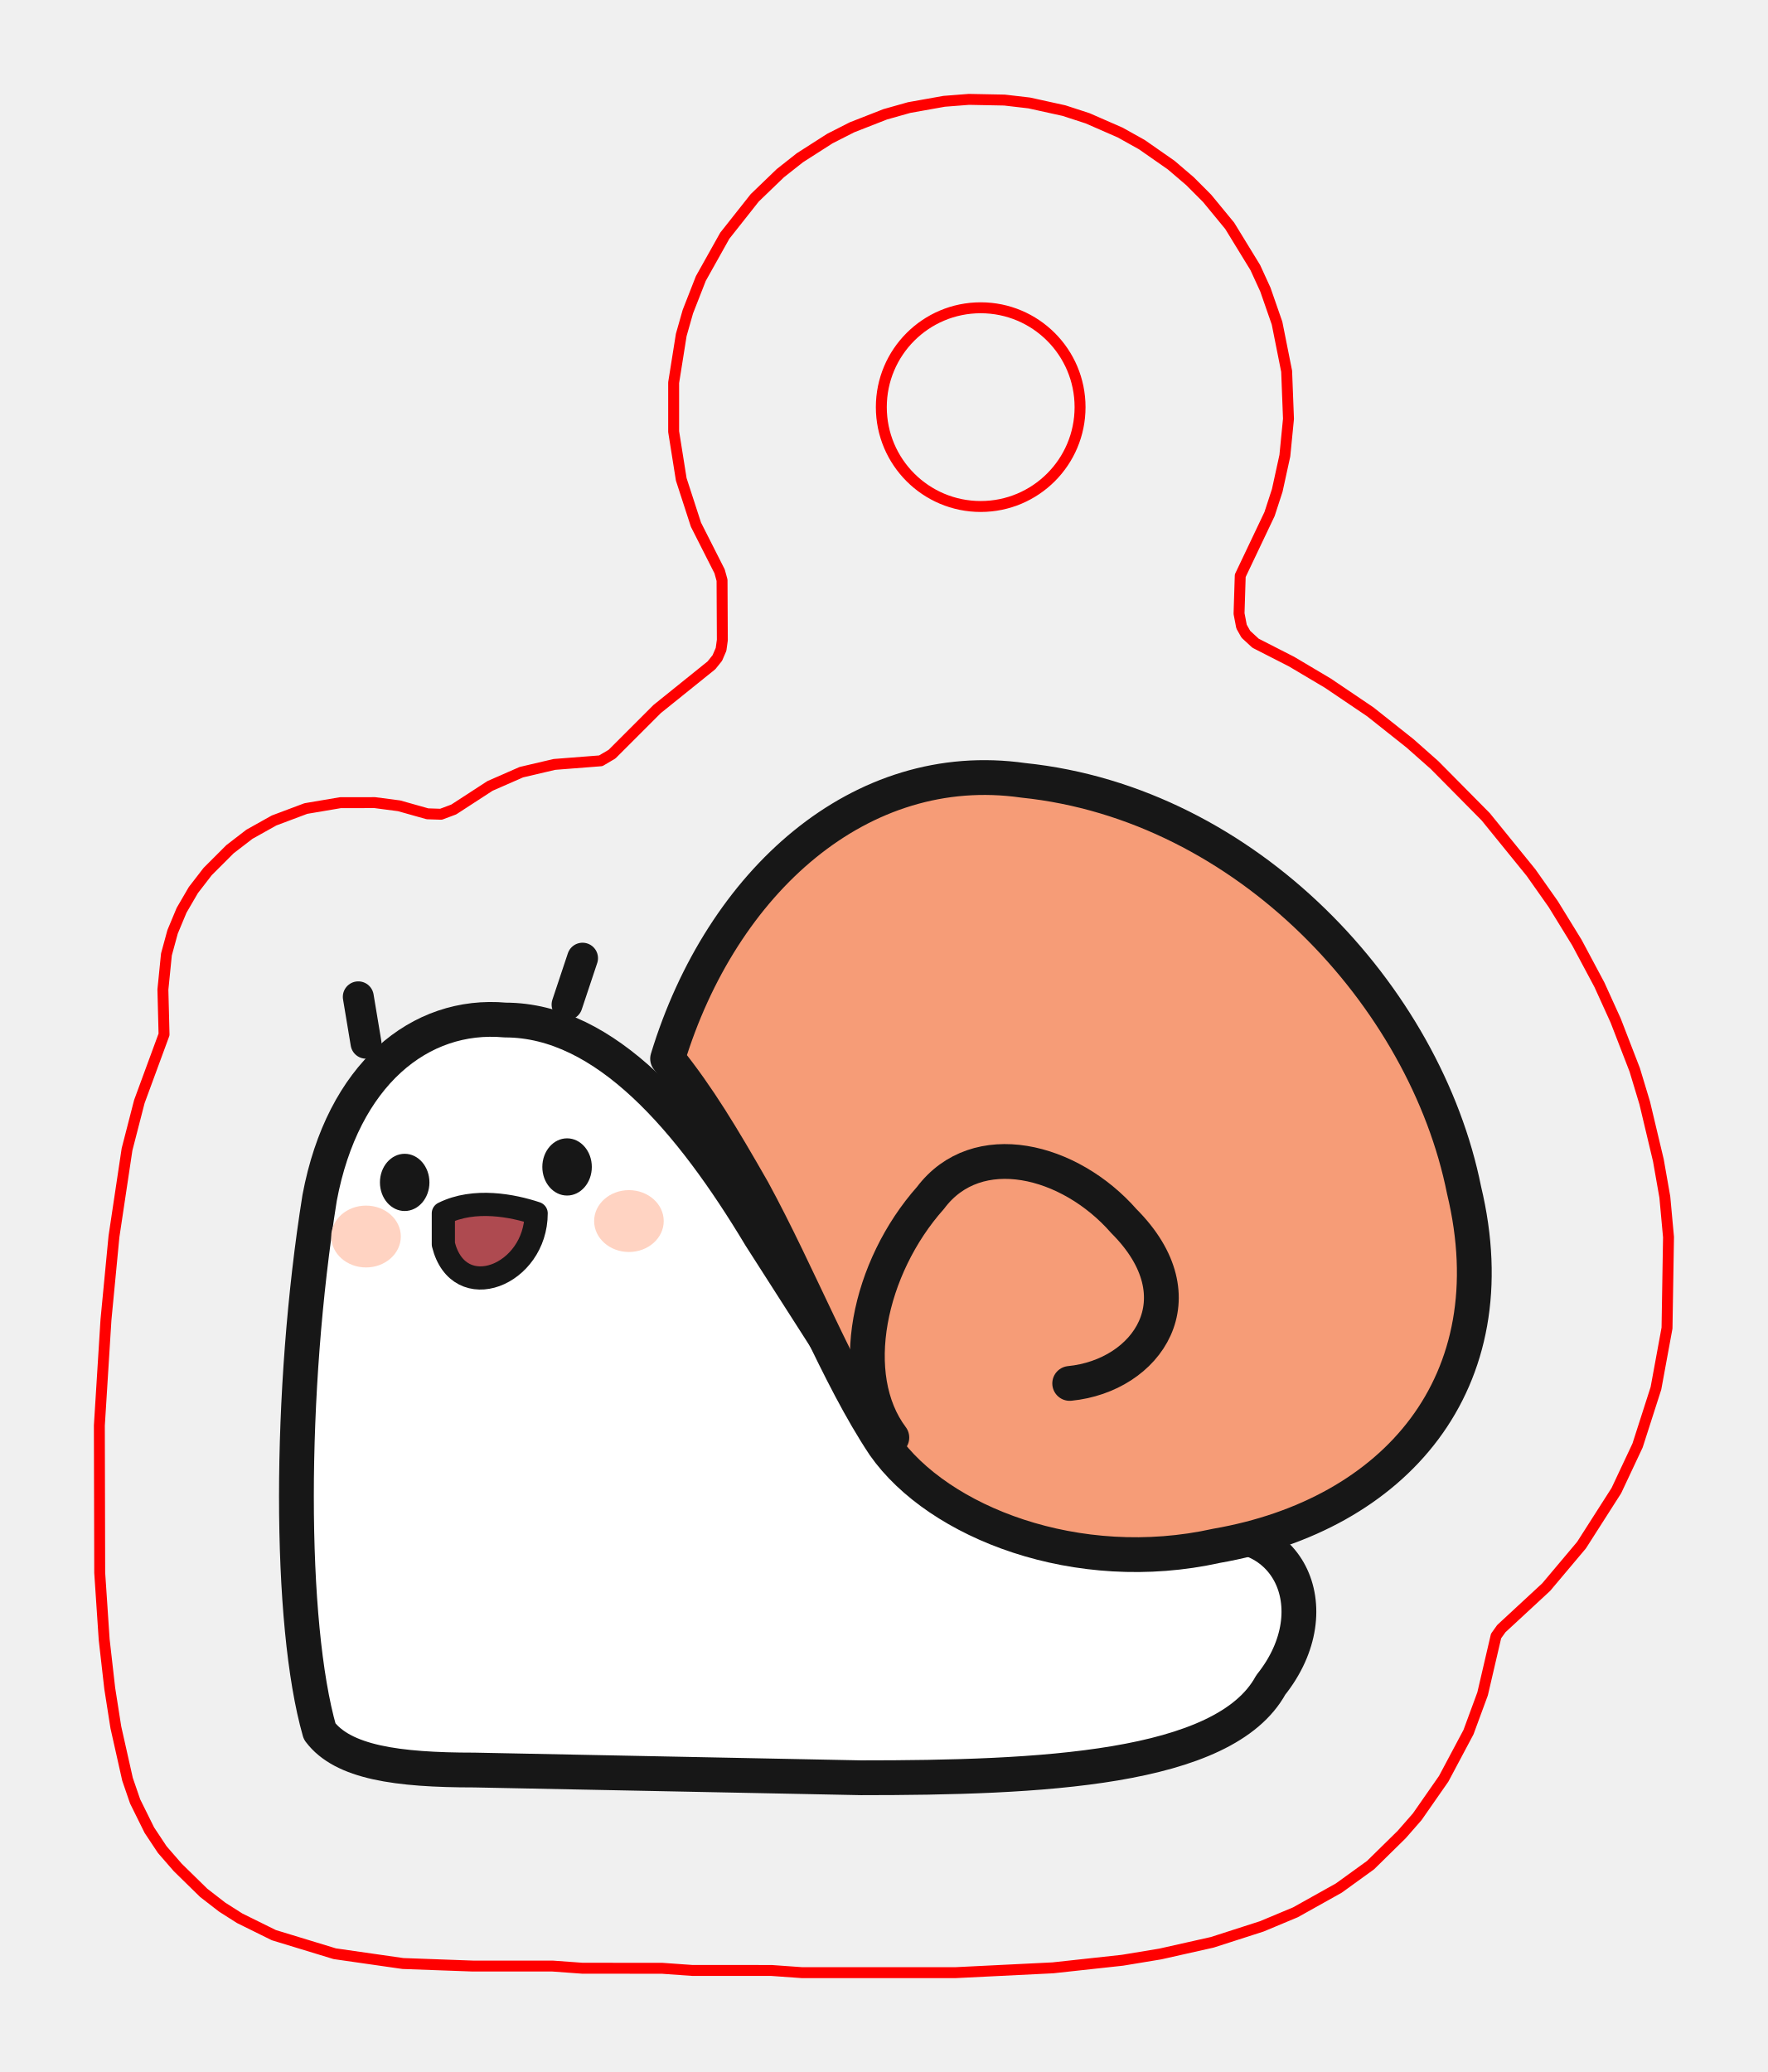
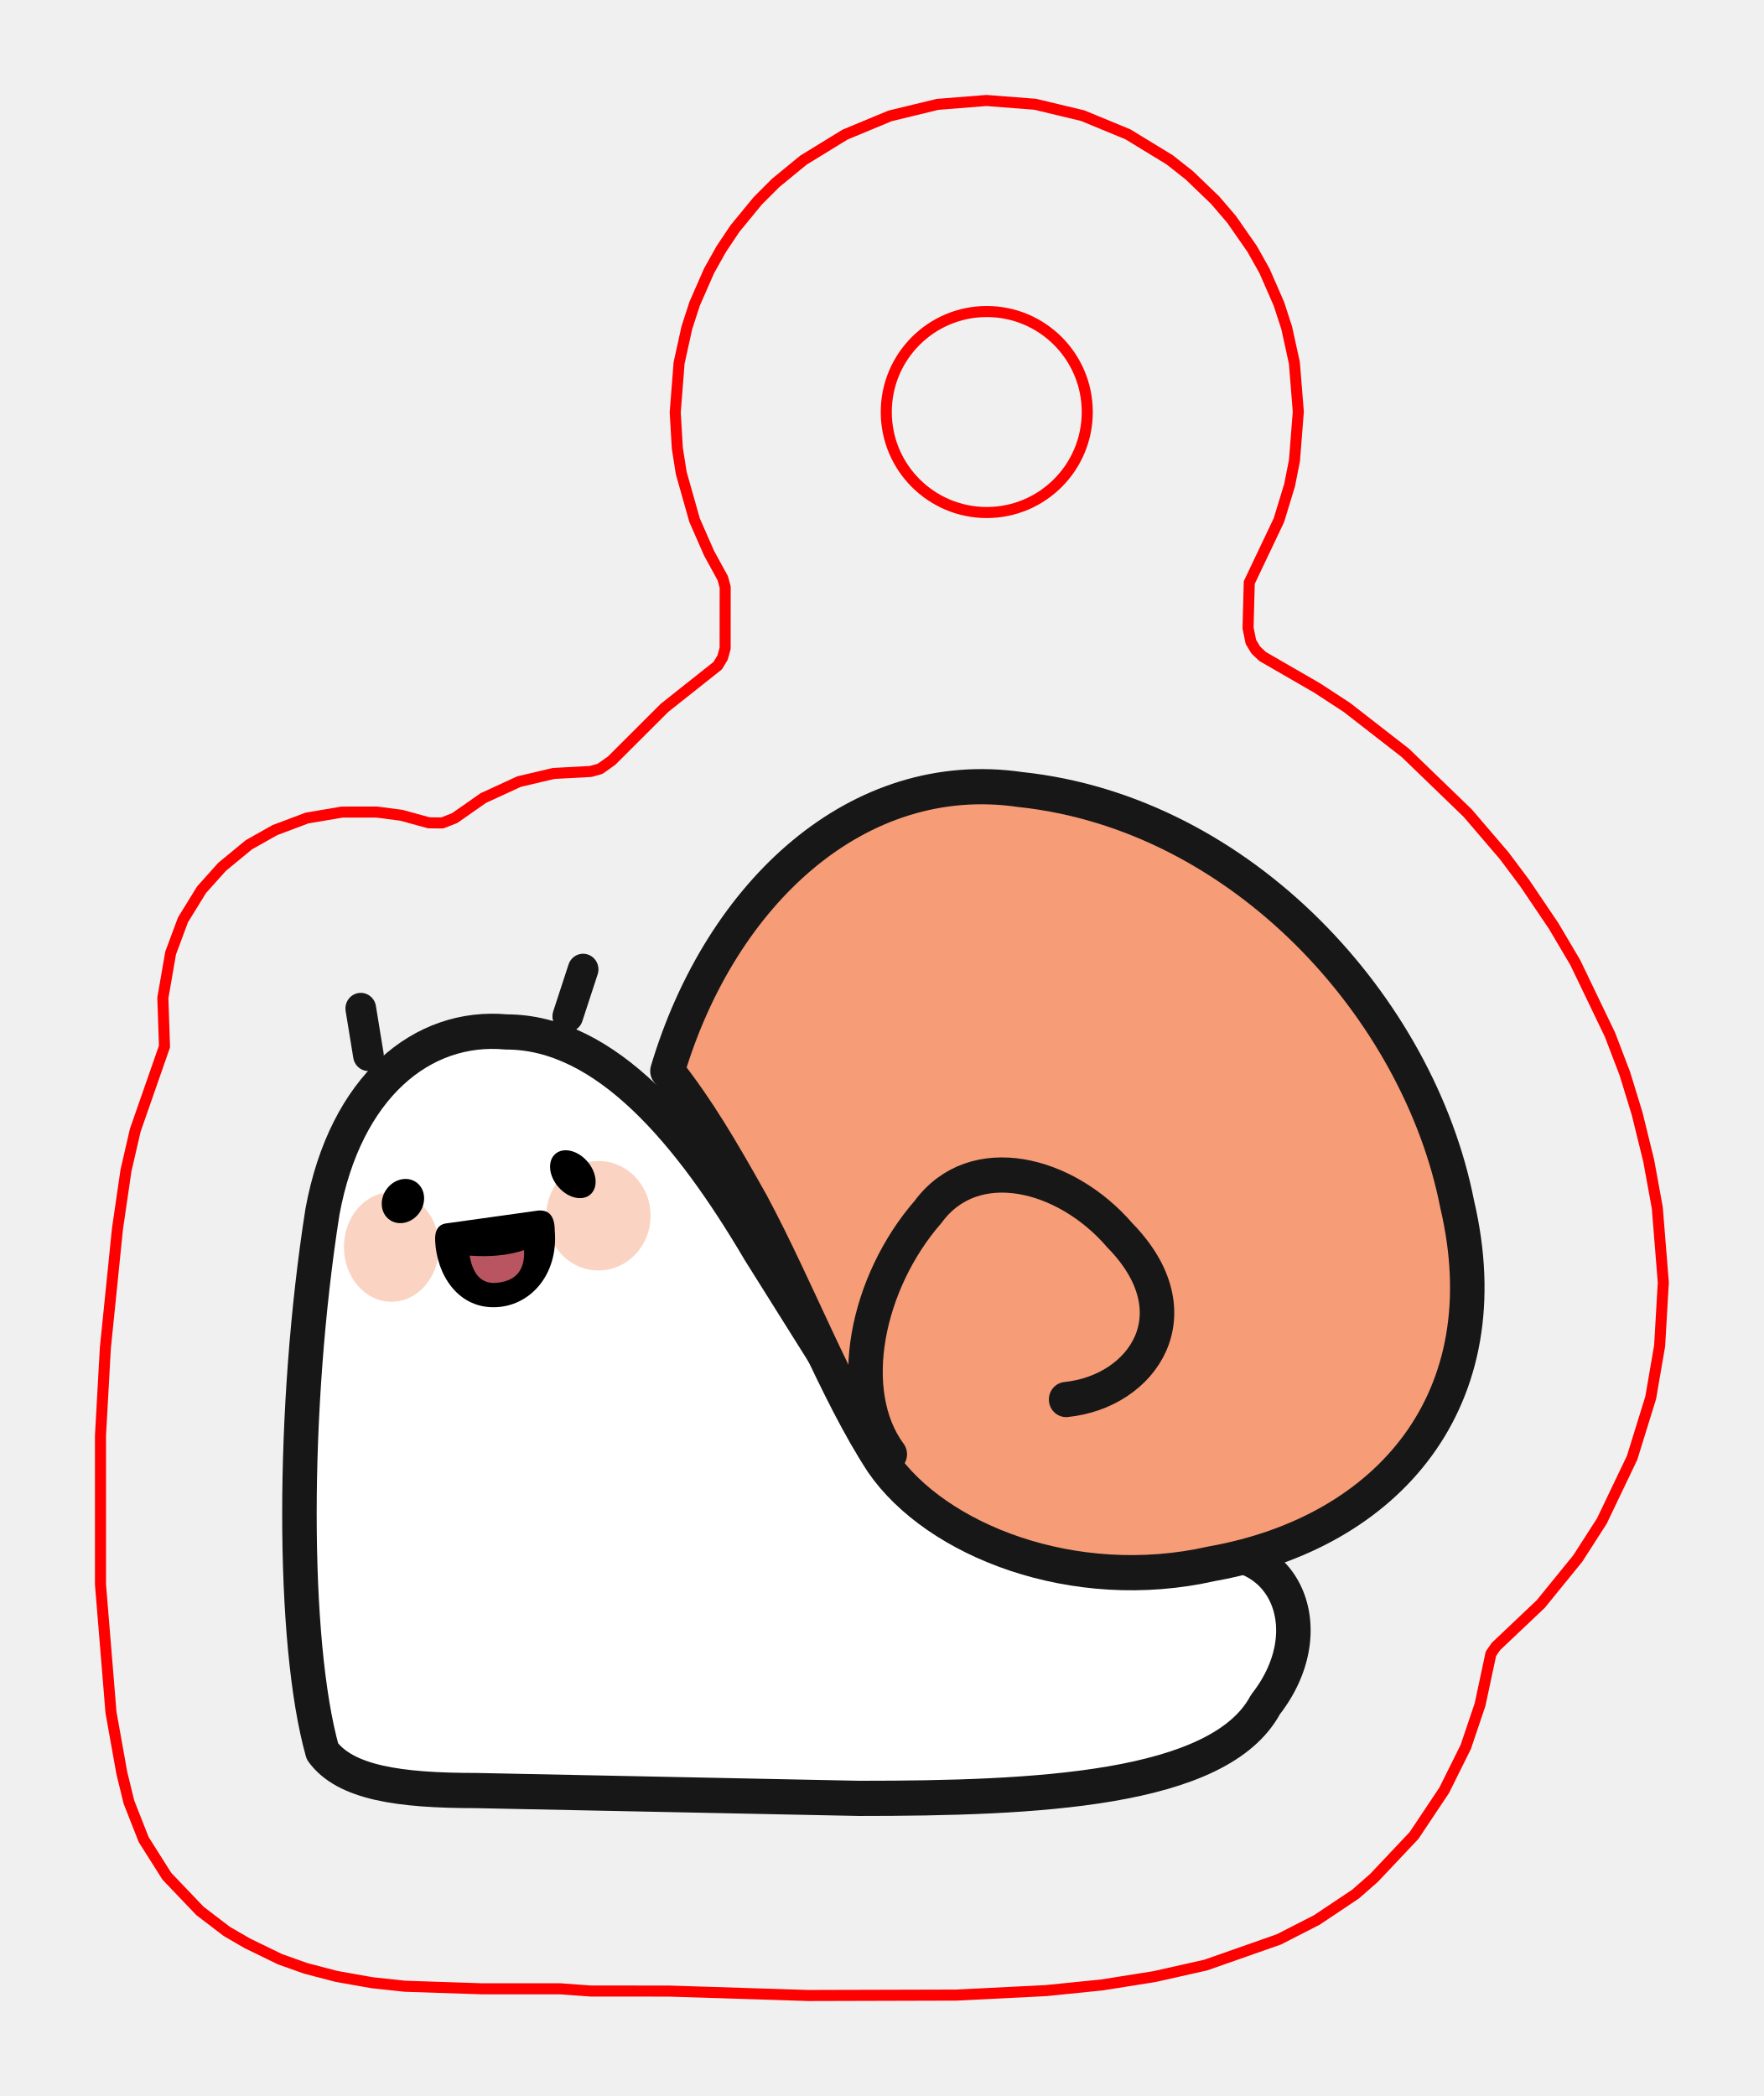
- <svg xmlns="http://www.w3.org/2000/svg" width="35.582mm" height="41.708mm" viewBox="0 0 35.582 41.708">
-   <g transform="translate(5.599813 15.29535)">
-     <g transform="scale(0.1556387) translate(-2.645161 -3.350185)">
-       <g transform="translate(-880 -790)">
-         <path d="M894 830 L893 824 M920 825 L922 819" fill="none" stroke="#171717" stroke-width="4" stroke-linecap="round" stroke-linejoin="round" />
-         <path d="M888 919 C884 905 884 875 888 850 C891 834 901 826 912 827 C925 827 936 840 945 855 L961 880 C974 891 990 896 1001 894 C1013 891 1019 903 1011 913 C1005 924 981 925 958 925 L908 924 C898 924 891 923 888 919 Z" fill="#ffffff" stroke="#171717" stroke-width="4.5" stroke-linecap="round" stroke-linejoin="round" />
-         <path d="M933 832 C940 809 958 793 979 796 C1008 799 1031 824 1036 849 C1042 874 1027 891 1004 895 C986 899 968 892 961 882 C955 873 950 860 944 849 C940 842 937 837 933 832 Z" fill="#f69c77" stroke="#171717" stroke-width="4.5" stroke-linecap="round" stroke-linejoin="round" />
-         <path d="M962 881 C956 873 959 859 967 850 C973 842 985 845 992 853 C1002 863 995 873 985 874" fill="none" stroke="#171717" stroke-width="4.5" stroke-linecap="round" stroke-linejoin="round" />
-         <ellipse cx="899" cy="848" rx="3.2" ry="3.7" fill="#171717" />
-         <ellipse cx="920" cy="846" rx="3.2" ry="3.7" fill="#171717" />
-         <ellipse cx="894" cy="855" rx="4.5" ry="4" fill="#ffd3c2" />
-         <ellipse cx="928" cy="853" rx="4.5" ry="4" fill="#ffd3c2" />
-         <path d="M904 852 C908 850 913 851 916 852 C916 860 906 864 904 856 Z" fill="#ae4a50" stroke="#171717" stroke-width="3" stroke-linecap="round" stroke-linejoin="round" />
+ <svg xmlns="http://www.w3.org/2000/svg" width="35.102mm" height="41.713mm" viewBox="0 0 35.102 41.713">
+   <g transform="translate(5.599813 15.29987)">
+     <g transform="scale(0.9803379 1) translate(0 0)">
+       <g transform="scale(0.1556387) translate(-2.645161 -3.350185)">
+         <g transform="translate(-880 -790)">
+           <path d="M894 830 L893 824 M920 825 L922 819" fill="none" stroke="#171717" stroke-width="4" stroke-linecap="round" stroke-linejoin="round" />
+           <path d="M888 919 C884 905 884 875 888 850 C891 834 901 826 912 827 C925 827 936 840 945 855 L961 880 C974 891 990 896 1001 894 C1013 891 1019 903 1011 913 C1005 924 981 925 958 925 L908 924 C898 924 891 923 888 919 Z" fill="#ffffff" stroke="#171717" stroke-width="4.5" stroke-linecap="round" stroke-linejoin="round" />
+           <path d="M933 832 C940 809 958 793 979 796 C1008 799 1031 824 1036 849 C1042 874 1027 891 1004 895 C986 899 968 892 961 882 C955 873 950 860 944 849 C940 842 937 837 933 832 Z" fill="#f69c77" stroke="#171717" stroke-width="4.5" stroke-linecap="round" stroke-linejoin="round" />
+           <path d="M962 881 C956 873 959 859 967 850 C973 842 985 845 992 853 C1002 863 995 873 985 874" fill="none" stroke="#171717" stroke-width="4.5" stroke-linecap="round" stroke-linejoin="round" />
+           <ellipse cx="897.0" cy="854.5" rx="6.2" ry="7.0" fill="#fbd3c2" />
+           <ellipse cx="924.0" cy="850.5" rx="6.8" ry="7.0" fill="#fbd3c2" />
+           <ellipse cx="898.499" cy="848.622" rx="2.615" ry="2.965" transform="rotate(39.9406 898.4991 848.6219)" fill="#000000" />
+           <ellipse cx="920.66" cy="845.19" rx="2.498" ry="3.458" transform="rotate(137.7367 920.6605 845.1901)" fill="#000000" />
+           <path d="M904 851.5 L915.7 849.9 Q918.3 849.4 918.3 852.4 C918.8 858.0 915.1 862.2 910.3 862.2 C905.6 862.2 902.9 858.0 902.7 853.7 Q902.6 851.8 904 851.5 Z" fill="#000000" />
+           <path d="M907.2 855.6 Q911.2 855.9 914.3 854.9 Q914.5 858.9 910.4 859.1 Q907.8 859.1 907.2 855.6 Z" fill="#b95560" />
+         </g>
      </g>
    </g>
-     <path d="M-3.467 11.271 L-3.6 13.399 L-3.593 16.363 L-3.503 17.708 L-3.391 18.692 L-3.268 19.475 L-3.033 20.521 L-2.88 20.966 L-2.594 21.544 L-2.334 21.936 L-2.021 22.296 L-1.5 22.806 L-1.128 23.094 L-0.776 23.318 L-0.088 23.658 L1.138 24.032 L2.51 24.229 L3.918 24.28 L5.521 24.28 L6.123 24.324 L7.726 24.325 L8.328 24.368 L9.93 24.369 L10.544 24.413 L13.63 24.413 L15.591 24.316 L16.993 24.163 L17.755 24.037 L18.8 23.802 L19.797 23.481 L20.474 23.198 L21.347 22.71 L21.986 22.248 L22.611 21.634 L22.925 21.275 L23.458 20.51 L23.957 19.572 L24.241 18.801 L24.512 17.637 L24.618 17.488 L25.521 16.652 L26.232 15.807 L26.933 14.71 L27.36 13.802 L27.73 12.65 L27.953 11.438 L27.983 9.607 L27.909 8.801 L27.779 8.061 L27.504 6.906 L27.303 6.24 L26.919 5.247 L26.592 4.527 L26.139 3.678 L25.663 2.904 L25.217 2.271 L24.304 1.146 L23.273 0.104 L22.779 -0.333 L21.98 -0.967 L21.126 -1.544 L20.397 -1.977 L19.671 -2.348 L19.476 -2.528 L19.389 -2.683 L19.339 -2.944 L19.363 -3.707 L19.953 -4.948 L20.108 -5.424 L20.261 -6.123 L20.334 -6.864 L20.297 -7.822 L20.104 -8.79 L19.869 -9.466 L19.666 -9.909 L19.151 -10.75 L18.696 -11.303 L18.352 -11.648 L17.972 -11.973 L17.384 -12.383 L16.947 -12.627 L16.291 -12.914 L15.815 -13.069 L15.116 -13.223 L14.618 -13.281 L13.902 -13.295 L13.403 -13.256 L12.698 -13.13 L12.216 -12.994 L11.549 -12.733 L11.103 -12.506 L10.5 -12.12 L10.107 -11.81 L9.591 -11.313 L8.988 -10.55 L8.506 -9.689 L8.245 -9.022 L8.112 -8.554 L7.959 -7.593 L7.959 -6.607 L8.112 -5.646 L8.408 -4.734 L8.884 -3.794 L8.933 -3.616 L8.939 -2.411 L8.913 -2.224 L8.838 -2.05 L8.72 -1.903 L7.627 -1.023 L6.719 -0.115 L6.492 0.019 L5.559 0.092 L4.894 0.248 L4.262 0.525 L3.533 0.999 L3.277 1.095 L3.004 1.086 L2.433 0.925 L1.944 0.861 L1.252 0.862 L0.556 0.98 L-0.083 1.22 L-0.58 1.498 L-0.971 1.799 L-1.42 2.248 L-1.708 2.621 L-1.945 3.028 L-2.126 3.462 L-2.25 3.917 L-2.321 4.624 L-2.298 5.528 L-2.795 6.879 L-3.043 7.841 L-3.306 9.595 Z" fill="none" stroke="#ff0000" stroke-width="0.22" stroke-linecap="round" stroke-linejoin="round" />
-     <circle cx="14.139" cy="-7.1" r="2" fill="none" stroke="#ff0000" stroke-width="0.22" />
+     <path d="M-3.6 16.233 L-3.391 18.78 L-3.176 19.982 L-3.034 20.564 L-2.74 21.311 L-2.278 22.041 L-1.619 22.731 L-1.087 23.137 L-0.679 23.374 L-0.025 23.692 L0.481 23.872 L1.091 24.032 L1.807 24.159 L2.461 24.229 L4 24.28 L5.555 24.28 L6.157 24.324 L7.712 24.325 L10.482 24.413 L13.43 24.405 L15.214 24.316 L16.329 24.203 L17.375 24.037 L18.397 23.807 L19.852 23.296 L20.608 22.909 L21.377 22.395 L21.744 22.073 L22.541 21.229 L23.142 20.328 L23.571 19.465 L23.855 18.624 L24.071 17.612 L24.171 17.467 L25.063 16.622 L25.799 15.717 L26.278 14.972 L26.881 13.712 L27.251 12.517 L27.429 11.482 L27.502 10.224 L27.382 8.735 L27.211 7.798 L26.981 6.863 L26.736 6.065 L26.441 5.293 L25.75 3.856 L25.319 3.127 L24.742 2.273 L24.332 1.726 L23.61 0.883 L22.369 -0.316 L21.204 -1.222 L20.608 -1.611 L19.527 -2.235 L19.391 -2.365 L19.294 -2.526 L19.238 -2.802 L19.262 -3.707 L19.852 -4.948 L20.065 -5.646 L20.162 -6.137 L20.238 -7.107 L20.16 -8.077 L20.007 -8.776 L19.852 -9.252 L19.565 -9.909 L19.32 -10.345 L18.911 -10.933 L18.586 -11.313 L18.07 -11.81 L17.677 -12.12 L16.846 -12.627 L15.947 -12.998 L15.001 -13.225 L14.031 -13.3 L13.061 -13.223 L12.115 -12.994 L11.217 -12.621 L10.388 -12.112 L9.834 -11.657 L9.48 -11.303 L9.026 -10.75 L8.755 -10.345 L8.511 -9.909 L8.223 -9.252 L8.069 -8.776 L7.915 -8.077 L7.838 -7.093 L7.88 -6.378 L7.958 -5.884 L8.223 -4.948 L8.511 -4.291 L8.783 -3.794 L8.832 -3.616 L8.831 -2.396 L8.781 -2.214 L8.683 -2.052 L7.625 -1.213 L6.572 -0.162 L6.34 0.002 L6.156 0.053 L5.417 0.093 L4.729 0.255 L4.019 0.582 L3.447 0.982 L3.2 1.078 L2.935 1.075 L2.387 0.925 L1.897 0.861 L1.206 0.862 L0.509 0.98 L-0.131 1.221 L-0.647 1.512 L-1.179 1.95 L-1.588 2.406 L-1.958 3.006 L-2.204 3.666 L-2.359 4.56 L-2.326 5.526 L-2.908 7.194 L-3.093 7.996 L-3.262 9.155 L-3.503 11.527 L-3.6 13.267 Z" fill="none" stroke="#ff0000" stroke-width="0.22" stroke-linecap="round" stroke-linejoin="round" />
+     <circle cx="14.038" cy="-7.1" r="2" fill="none" stroke="#ff0000" stroke-width="0.22" />
  </g>
</svg>
